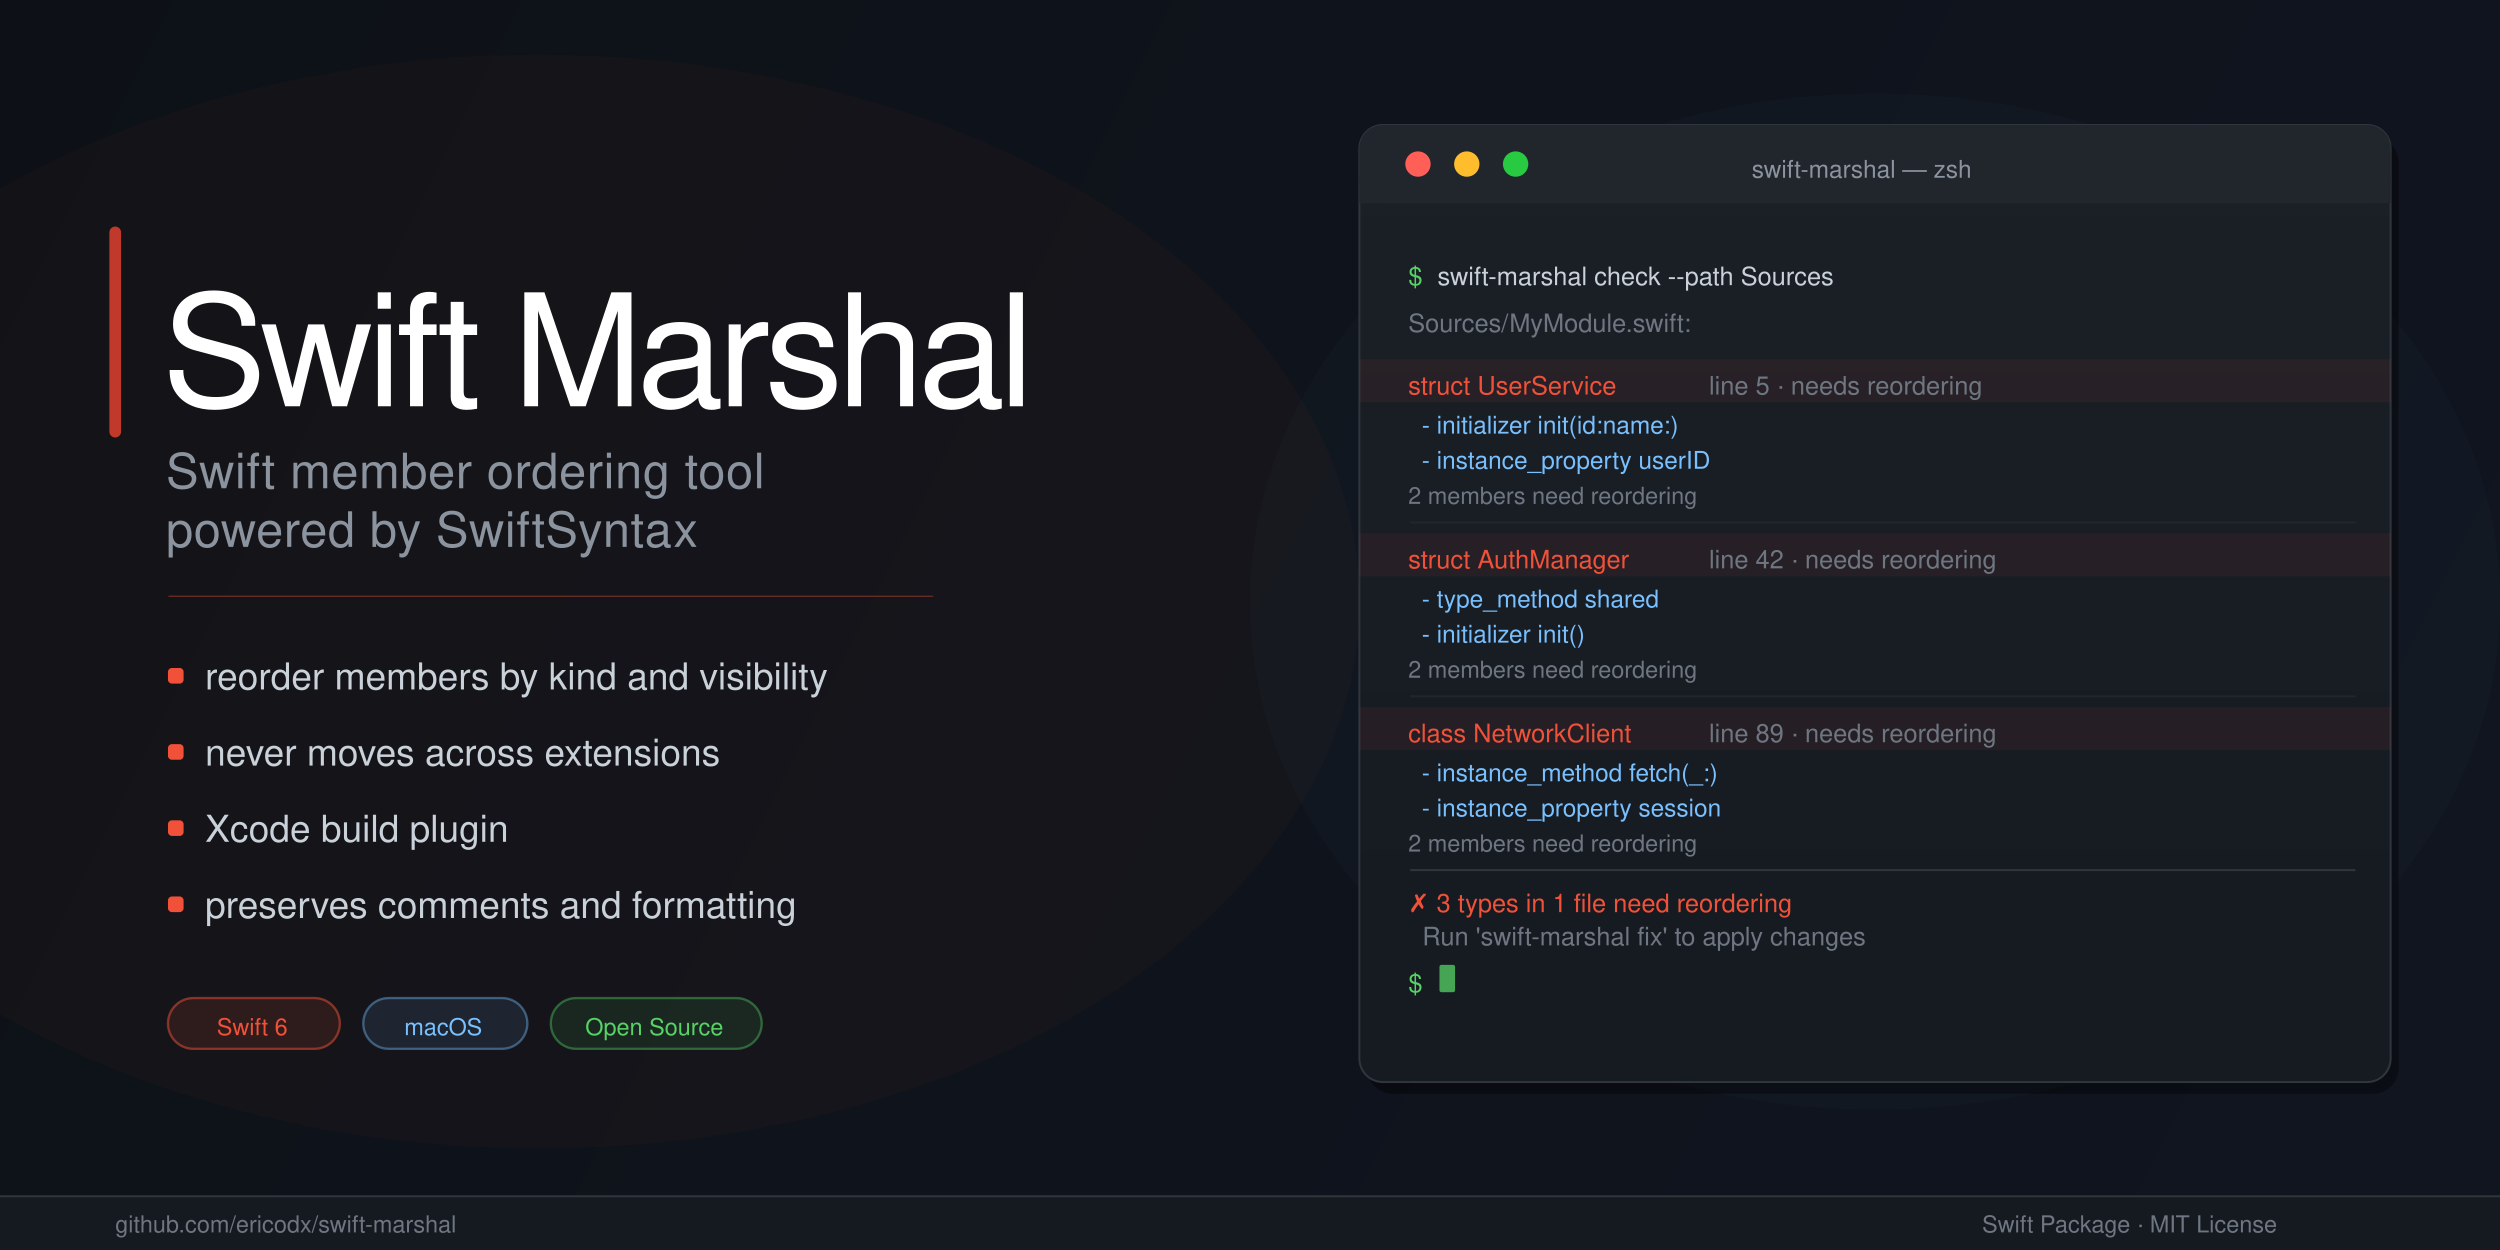
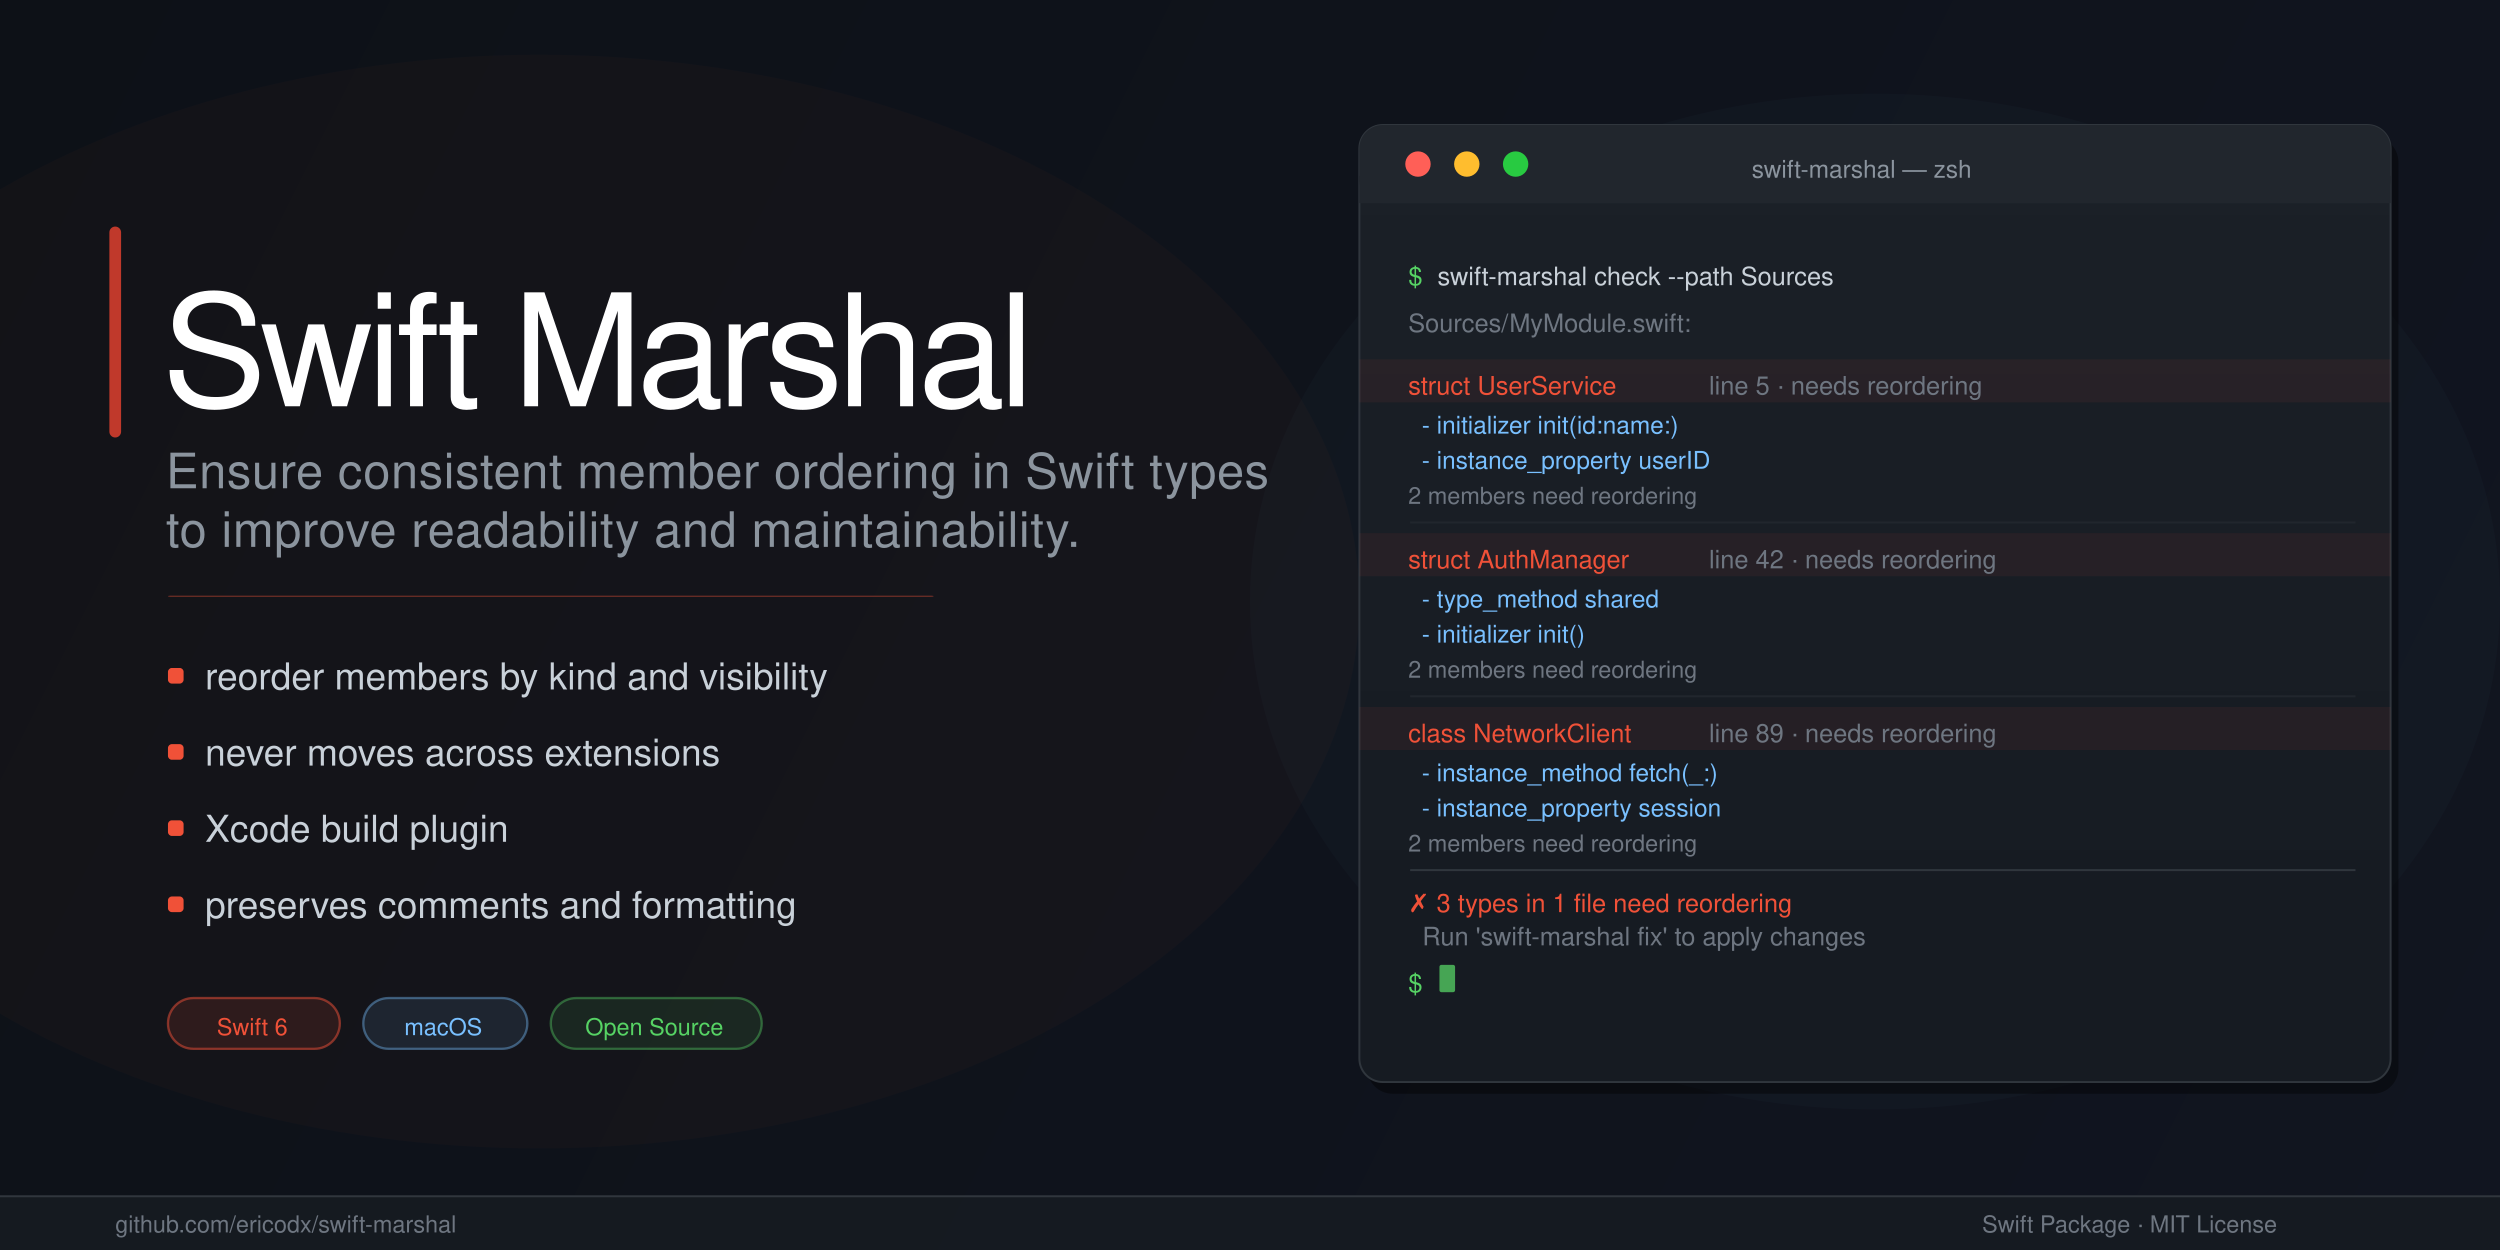
<svg xmlns="http://www.w3.org/2000/svg" width="1280" height="640" viewBox="0 0 1280 640">
  <linearGradient id="linearGradient1" x1="0" y1="0" x2="1280" y2="640" gradientUnits="userSpaceOnUse">
    <stop offset="1e-05" stop-color="#0d1117" stop-opacity="1" />
    <stop offset="1" stop-color="#111520" stop-opacity="1" />
  </linearGradient>
  <path id="Path" fill="url(#linearGradient1)" stroke="none" d="M 0 0 L 1280 0 L 1280 640 L 0 640 Z" />
  <path id="path1" fill="#161b22" stroke="none" opacity="0.8" d="M 0 612 L 1280 612 L 1280 640 L 0 640 Z" />
  <path id="path2" fill="#30363d" stroke="none" d="M 0 612 L 1280 612 L 1280 613 L 0 613 Z" />
  <g id="Group">
    <path id="path3" fill="#f05138" stroke="none" opacity="0.025" d="M 696 308 C 696 382.261 651.75 453.48 572.985 505.99 C 494.22 558.5 387.391 588 276 588 C 164.609 588 57.78 558.5 -20.985 505.99 C -99.75 453.48 -144 382.261 -144 308 C -144 233.739 -99.75 162.52 -20.985 110.01 C 57.78 57.5 164.609 28 276 28 C 387.391 28 494.22 57.5 572.985 110.01 C 651.75 162.52 696 233.739 696 308 Z" />
    <path id="path4" fill="#79c0ff" stroke="none" opacity="0.02" d="M 1280 308 C 1280 451.594 1136.731 568 960 568 C 783.269 568 640 451.594 640 308 C 640 164.406 783.269 48 960 48 C 1136.731 48 1280 164.406 1280 308 Z" />
    <linearGradient id="linearGradient2" x1="-24" y1="-12" x2="-24" y2="88" gradientUnits="userSpaceOnUse">
      <stop offset="1e-05" stop-color="#f05138" stop-opacity="1" />
      <stop offset="1" stop-color="#c0392b" stop-opacity="1" />
    </linearGradient>
    <path id="path5" fill="url(#linearGradient2)" stroke="none" d="M 59 116 L 59 116 C 60.657 116 62 117.343 62 119 L 62 221 C 62 222.657 60.657 224 59 224 L 59 224 C 57.343 224 56 222.657 56 221 L 56 119 C 56 117.343 57.343 116 59 116 Z" />
    <text id="SwiftMarshal" xml:space="preserve" x="83" y="208" font-family="Helvetica" font-size="80" fill="#ffffff" letter-spacing="-3">Swift Marshal</text>
-     <text id="Swift-member-ordering" xml:space="preserve" x="85" y="250" font-family="Helvetica" font-size="25" fill="#8b949e" letter-spacing="0.3">Swift member ordering tool</text>
-     <text id="powered-by-SwiftSyntax" xml:space="preserve" x="85" y="280" font-family="Helvetica" font-size="25" fill="#8b949e" letter-spacing="0.3">powered by SwiftSyntax</text>
+     <text id="Swift-member-ordering" xml:space="preserve" x="85" y="250" font-family="Helvetica" font-size="25" fill="#8b949e" letter-spacing="0.3">Ensure consistent member ordering in Swift types</text>
+     <text id="powered-by-SwiftSyntax" xml:space="preserve" x="85" y="280" font-family="Helvetica" font-size="25" fill="#8b949e" letter-spacing="0.3">to improve readability and maintainability.</text>
    <path id="path6" fill="#f05138" stroke="none" opacity="0.55" d="M 87.4 305 L 476.6 305 C 477.373 305 478 305.112 478 305.25 L 478 305.25 C 478 305.388 477.373 305.5 476.6 305.5 L 87.4 305.5 C 86.627 305.5 86 305.388 86 305.25 L 86 305.25 C 86 305.112 86.627 305 87.4 305 Z" />
    <path id="path7" fill="#f05138" stroke="none" d="M 88 342 L 92 342 C 93.105 342 94 342.895 94 344 L 94 348 C 94 349.105 93.105 350 92 350 L 88 350 C 86.895 350 86 349.105 86 348 L 86 344 C 86 342.895 86.895 342 88 342 Z" />
    <text id="reorder-members-by-kind-visibility" xml:space="preserve" x="105" y="353" font-family="Helvetica" font-size="19" fill="#c9d1d9">reorder members by kind and visibility</text>
    <path id="path8" fill="#f05138" stroke="none" d="M 88 381 L 92 381 C 93.105 381 94 381.895 94 383 L 94 387 C 94 388.105 93.105 389 92 389 L 88 389 C 86.895 389 86 388.105 86 387 L 86 383 C 86 381.895 86.895 381 88 381 Z" />
    <text id="never-moves-across-extensions" xml:space="preserve" x="105" y="392" font-family="Helvetica" font-size="19" fill="#c9d1d9">never moves across extensions</text>
    <path id="path9" fill="#f05138" stroke="none" d="M 88 420 L 92 420 C 93.105 420 94 420.895 94 422 L 94 426 C 94 427.105 93.105 428 92 428 L 88 428 C 86.895 428 86 427.105 86 426 L 86 422 C 86 420.895 86.895 420 88 420 Z" />
    <text id="Xcode-build-plugin" xml:space="preserve" x="105" y="431" font-family="Helvetica" font-size="19" fill="#c9d1d9">Xcode build plugin</text>
    <path id="path10" fill="#f05138" stroke="none" d="M 88 459 L 92 459 C 93.105 459 94 459.895 94 461 L 94 465 C 94 466.105 93.105 467 92 467 L 88 467 C 86.895 467 86 466.105 86 465 L 86 461 C 86 459.895 86.895 459 88 459 Z" />
    <text id="preserves-comments-and-formatting" xml:space="preserve" x="105" y="470" font-family="Helvetica" font-size="19" fill="#c9d1d9">preserves comments and formatting</text>
    <path id="path11" fill="#f05138" fill-opacity="0.12" stroke="#f05138" stroke-width="1.2" stroke-opacity="0.5" d="M 99 511 L 161 511 C 168.18 511 174 516.82 174 524 L 174 524 C 174 531.18 168.18 537 161 537 L 99 537 C 91.82 537 86 531.18 86 524 L 86 524 C 86 516.82 91.82 511 99 511 Z" />
    <text id="Swift-6" xml:space="preserve" x="110.994" y="530" font-family="Helvetica" font-size="12" fill="#f05138">Swift 6</text>
    <path id="path12" fill="#79c0ff" fill-opacity="0.1" stroke="#79c0ff" stroke-width="1.2" stroke-opacity="0.4" d="M 199 511 L 257 511 C 264.18 511 270 516.82 270 524 L 270 524 C 270 531.18 264.18 537 257 537 L 199 537 C 191.82 537 186 531.18 186 524 L 186 524 C 186 516.82 191.82 511 199 511 Z" />
    <text id="macOS" xml:space="preserve" x="206.996" y="530" font-family="Helvetica" font-size="12" fill="#79c0ff">macOS</text>
    <path id="path13" fill="#56d364" fill-opacity="0.1" stroke="#56d364" stroke-width="1.2" stroke-opacity="0.4" d="M 295 511 L 377 511 C 384.18 511 390 516.82 390 524 L 390 524 C 390 531.18 384.18 537 377 537 L 295 537 C 287.82 537 282 531.18 282 524 L 282 524 C 282 516.82 287.82 511 295 511 Z" />
    <text id="Open-Source" xml:space="preserve" x="299.645" y="530" font-family="Helvetica" font-size="12" fill="#56d364">Open Source</text>
    <path id="path14" fill="#000000" stroke="none" opacity="0.4" d="M 713 70 L 1215 70 C 1222.18 70 1228 75.82 1228 83 L 1228 547 C 1228 554.18 1222.18 560 1215 560 L 713 560 C 705.82 560 700 554.18 700 547 L 700 83 C 700 75.82 705.82 70 713 70 Z" />
    <linearGradient id="linearGradient3" x1="-24" y1="-12" x2="-24" y2="476" gradientUnits="userSpaceOnUse">
      <stop offset="1e-05" stop-color="#1c2128" stop-opacity="1" />
      <stop offset="1" stop-color="#161b22" stop-opacity="1" />
    </linearGradient>
    <path id="path15" fill="url(#linearGradient3)" stroke="#30363d" d="M 708 64 L 1212 64 C 1218.627 64 1224 69.373 1224 76 L 1224 542 C 1224 548.627 1218.627 554 1212 554 L 708 554 C 701.373 554 696 548.627 696 542 L 696 76 C 696 69.373 701.373 64 708 64 Z" />
    <path id="path16" fill="#21262d" stroke="none" d="M 708 64 L 1212 64 C 1218.627 64 1224 69.373 1224 76 L 1224 92 C 1224 98.627 1218.627 104 1212 104 L 708 104 C 701.373 104 696 98.627 696 92 L 696 76 C 696 69.373 701.373 64 708 64 Z" />
    <path id="path17" fill="#21262d" stroke="none" d="M 696 90 L 1224 90 L 1224 104 L 696 104 Z" />
    <path id="path18" fill="#ff5f57" stroke="none" d="M 732.5 84 C 732.5 87.59 729.59 90.5 726 90.5 C 722.41 90.5 719.5 87.59 719.5 84 C 719.5 80.41 722.41 77.5 726 77.5 C 729.59 77.5 732.5 80.41 732.5 84 Z" />
    <path id="path19" fill="#ffbd2e" stroke="none" d="M 757.5 84 C 757.5 87.59 754.59 90.5 751 90.5 C 747.41 90.5 744.5 87.59 744.5 84 C 744.5 80.41 747.41 77.5 751 77.5 C 754.59 77.5 757.5 80.41 757.5 84 Z" />
    <path id="path20" fill="#28ca41" stroke="none" d="M 782.5 84 C 782.5 87.59 779.59 90.5 776 90.5 C 772.41 90.5 769.5 87.59 769.5 84 C 769.5 80.41 772.41 77.5 776 77.5 C 779.59 77.5 782.5 80.41 782.5 84 Z" />
    <text id="swift-marshal--zsh" xml:space="preserve" x="896.893" y="91" font-family="Helvetica" font-size="12.5" fill="#8b949e">swift-marshal — zsh</text>
    <text id="text1" xml:space="preserve" x="721" y="146" font-family="Helvetica" font-size="13" fill="#56d364">$</text>
    <text id="swift-marshal-check-path-Sources" xml:space="preserve" x="736" y="146" font-family="Helvetica" font-size="13" fill="#c9d1d9">swift-marshal check --path Sources</text>
    <text id="file-path-header" xml:space="preserve" x="721" y="170" font-family="Helvetica" font-size="13" fill="#6e7681">Sources/MyModule.swift:</text>
    <path id="path21" fill="#f05138" stroke="none" opacity="0.07" d="M 696 184 L 1224 184 L 1224 206 L 696 206 Z" />
    <text id="struct-UserService" xml:space="preserve" x="721" y="202" font-family="Helvetica" font-size="13" fill="#f05138">struct UserService</text>
    <text id="line5-needs-reordering" xml:space="preserve" x="875" y="202" font-family="Helvetica" font-size="13" fill="#6e7681">line 5 · needs reordering</text>
    <text id="UserService-member1" xml:space="preserve" x="721" y="222" font-family="Helvetica" font-size="12.5" fill="#79c0ff">  - initializer init(id:name:)</text>
    <text id="UserService-member2" xml:space="preserve" x="721" y="240" font-family="Helvetica" font-size="12.5" fill="#79c0ff">  - instance_property userID</text>
    <text id="UserService-summary" xml:space="preserve" x="721" y="258" font-family="Helvetica" font-size="12" fill="#6e7681">2 members need reordering</text>
    <path id="path22" fill="#21262d" stroke="none" d="M 722 267 L 1206 267 L 1206 268 L 722 268 Z" />
    <path id="path23" fill="#f05138" stroke="none" opacity="0.07" d="M 696 273 L 1224 273 L 1224 295 L 696 295 Z" />
    <text id="struct-AuthManager" xml:space="preserve" x="721" y="291" font-family="Helvetica" font-size="13" fill="#f05138">struct AuthManager</text>
    <text id="line42-needs-reordering" xml:space="preserve" x="875" y="291" font-family="Helvetica" font-size="13" fill="#6e7681">line 42 · needs reordering</text>
    <text id="AuthManager-member1" xml:space="preserve" x="721" y="311" font-family="Helvetica" font-size="12.5" fill="#79c0ff">  - type_method shared</text>
    <text id="AuthManager-member2" xml:space="preserve" x="721" y="329" font-family="Helvetica" font-size="12.5" fill="#79c0ff">  - initializer init()</text>
    <text id="AuthManager-summary" xml:space="preserve" x="721" y="347" font-family="Helvetica" font-size="12" fill="#6e7681">2 members need reordering</text>
    <path id="path24" fill="#21262d" stroke="none" d="M 722 356 L 1206 356 L 1206 357 L 722 357 Z" />
    <path id="path25" fill="#f05138" stroke="none" opacity="0.07" d="M 696 362 L 1224 362 L 1224 384 L 696 384 Z" />
    <text id="class-NetworkClient" xml:space="preserve" x="721" y="380" font-family="Helvetica" font-size="13" fill="#f05138">class NetworkClient</text>
    <text id="line89-needs-reordering" xml:space="preserve" x="875" y="380" font-family="Helvetica" font-size="13" fill="#6e7681">line 89 · needs reordering</text>
    <text id="NetworkClient-member1" xml:space="preserve" x="721" y="400" font-family="Helvetica" font-size="12.5" fill="#79c0ff">  - instance_method fetch(_:)</text>
    <text id="NetworkClient-member2" xml:space="preserve" x="721" y="418" font-family="Helvetica" font-size="12.5" fill="#79c0ff">  - instance_property session</text>
    <text id="NetworkClient-summary" xml:space="preserve" x="721" y="436" font-family="Helvetica" font-size="12" fill="#6e7681">2 members need reordering</text>
    <path id="path26" fill="#30363d" stroke="none" d="M 722 445 L 1206 445 L 1206 446 L 722 446 Z" />
    <text id="check-summary" xml:space="preserve" x="721" y="467" font-family="Helvetica" font-size="13" fill="#f05138">✗ 3 types in 1 file need reordering</text>
    <text id="fix-hint" xml:space="preserve" x="721" y="484" font-family="Helvetica" font-size="13" fill="#6e7681">  Run 'swift-marshal fix' to apply changes</text>
    <text id="text2" xml:space="preserve" x="721" y="508" font-family="Helvetica" font-size="13" fill="#56d364">$</text>
    <path id="path27" fill="#56d364" stroke="none" opacity="0.75" d="M 738 494 L 744 494 C 744.552 494 745 494.448 745 495 L 745 507 C 745 507.552 744.552 508 744 508 L 738 508 C 737.448 508 737 507.552 737 507 L 737 495 C 737 494.448 737.448 494 738 494 Z" />
    <text id="githubcomericodxswift-marshal" xml:space="preserve" x="59" y="631" font-family="Helvetica" font-size="12" fill="#6e7681">github.com/ericodx/swift-marshal</text>
    <text id="Swift-Package--MIT" xml:space="preserve" x="1014.816" y="631" font-family="Helvetica" font-size="12" fill="#6e7681">Swift Package · MIT License</text>
  </g>
</svg>
